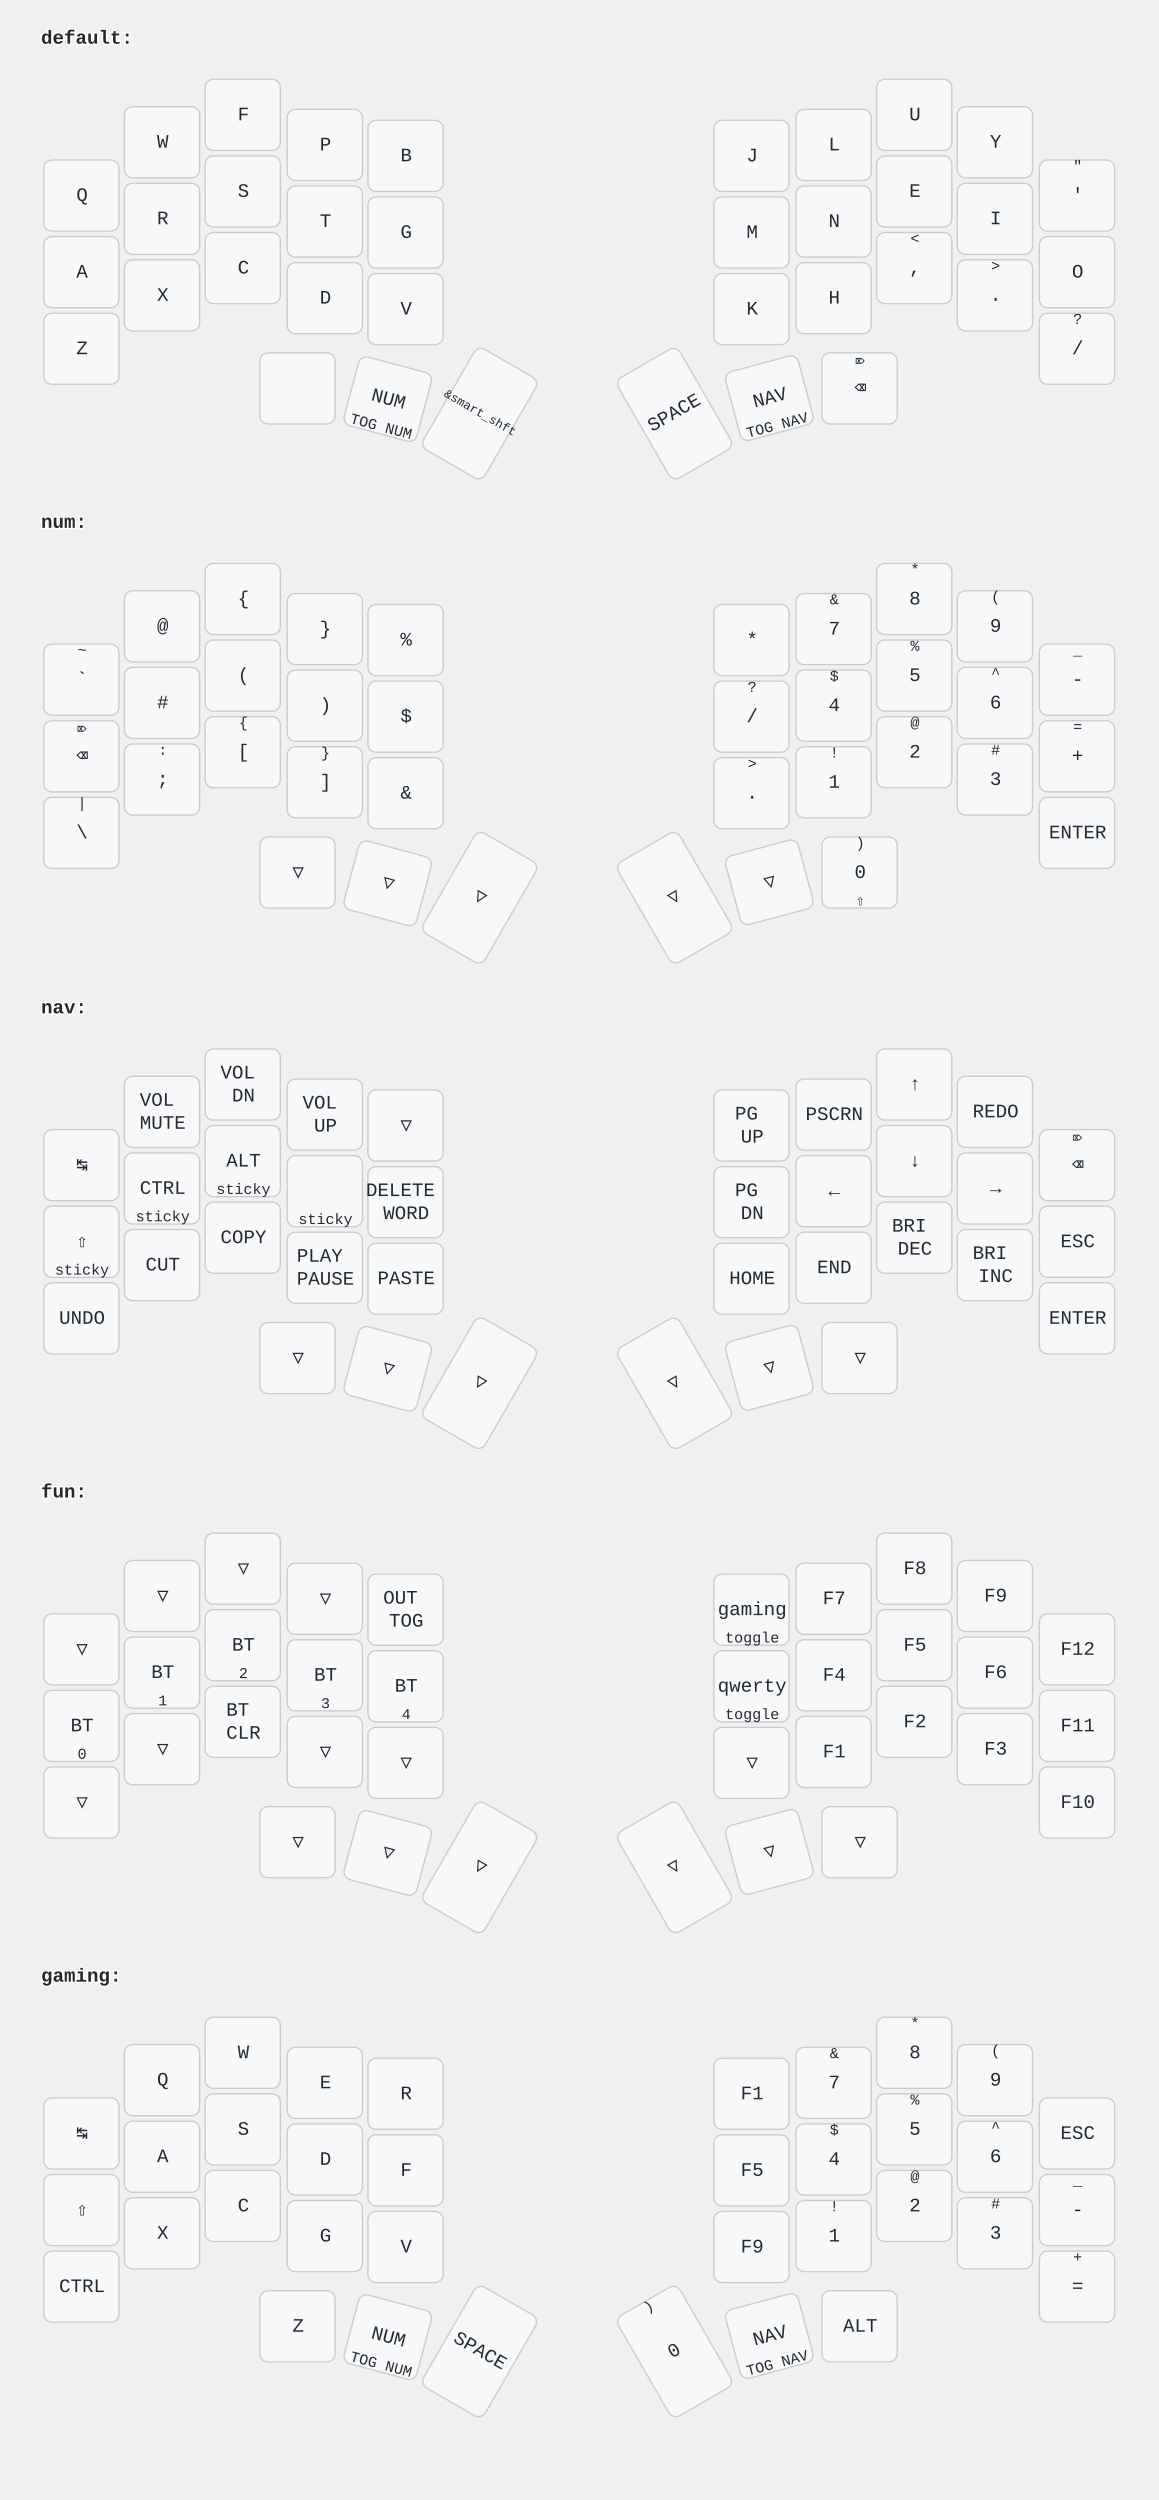
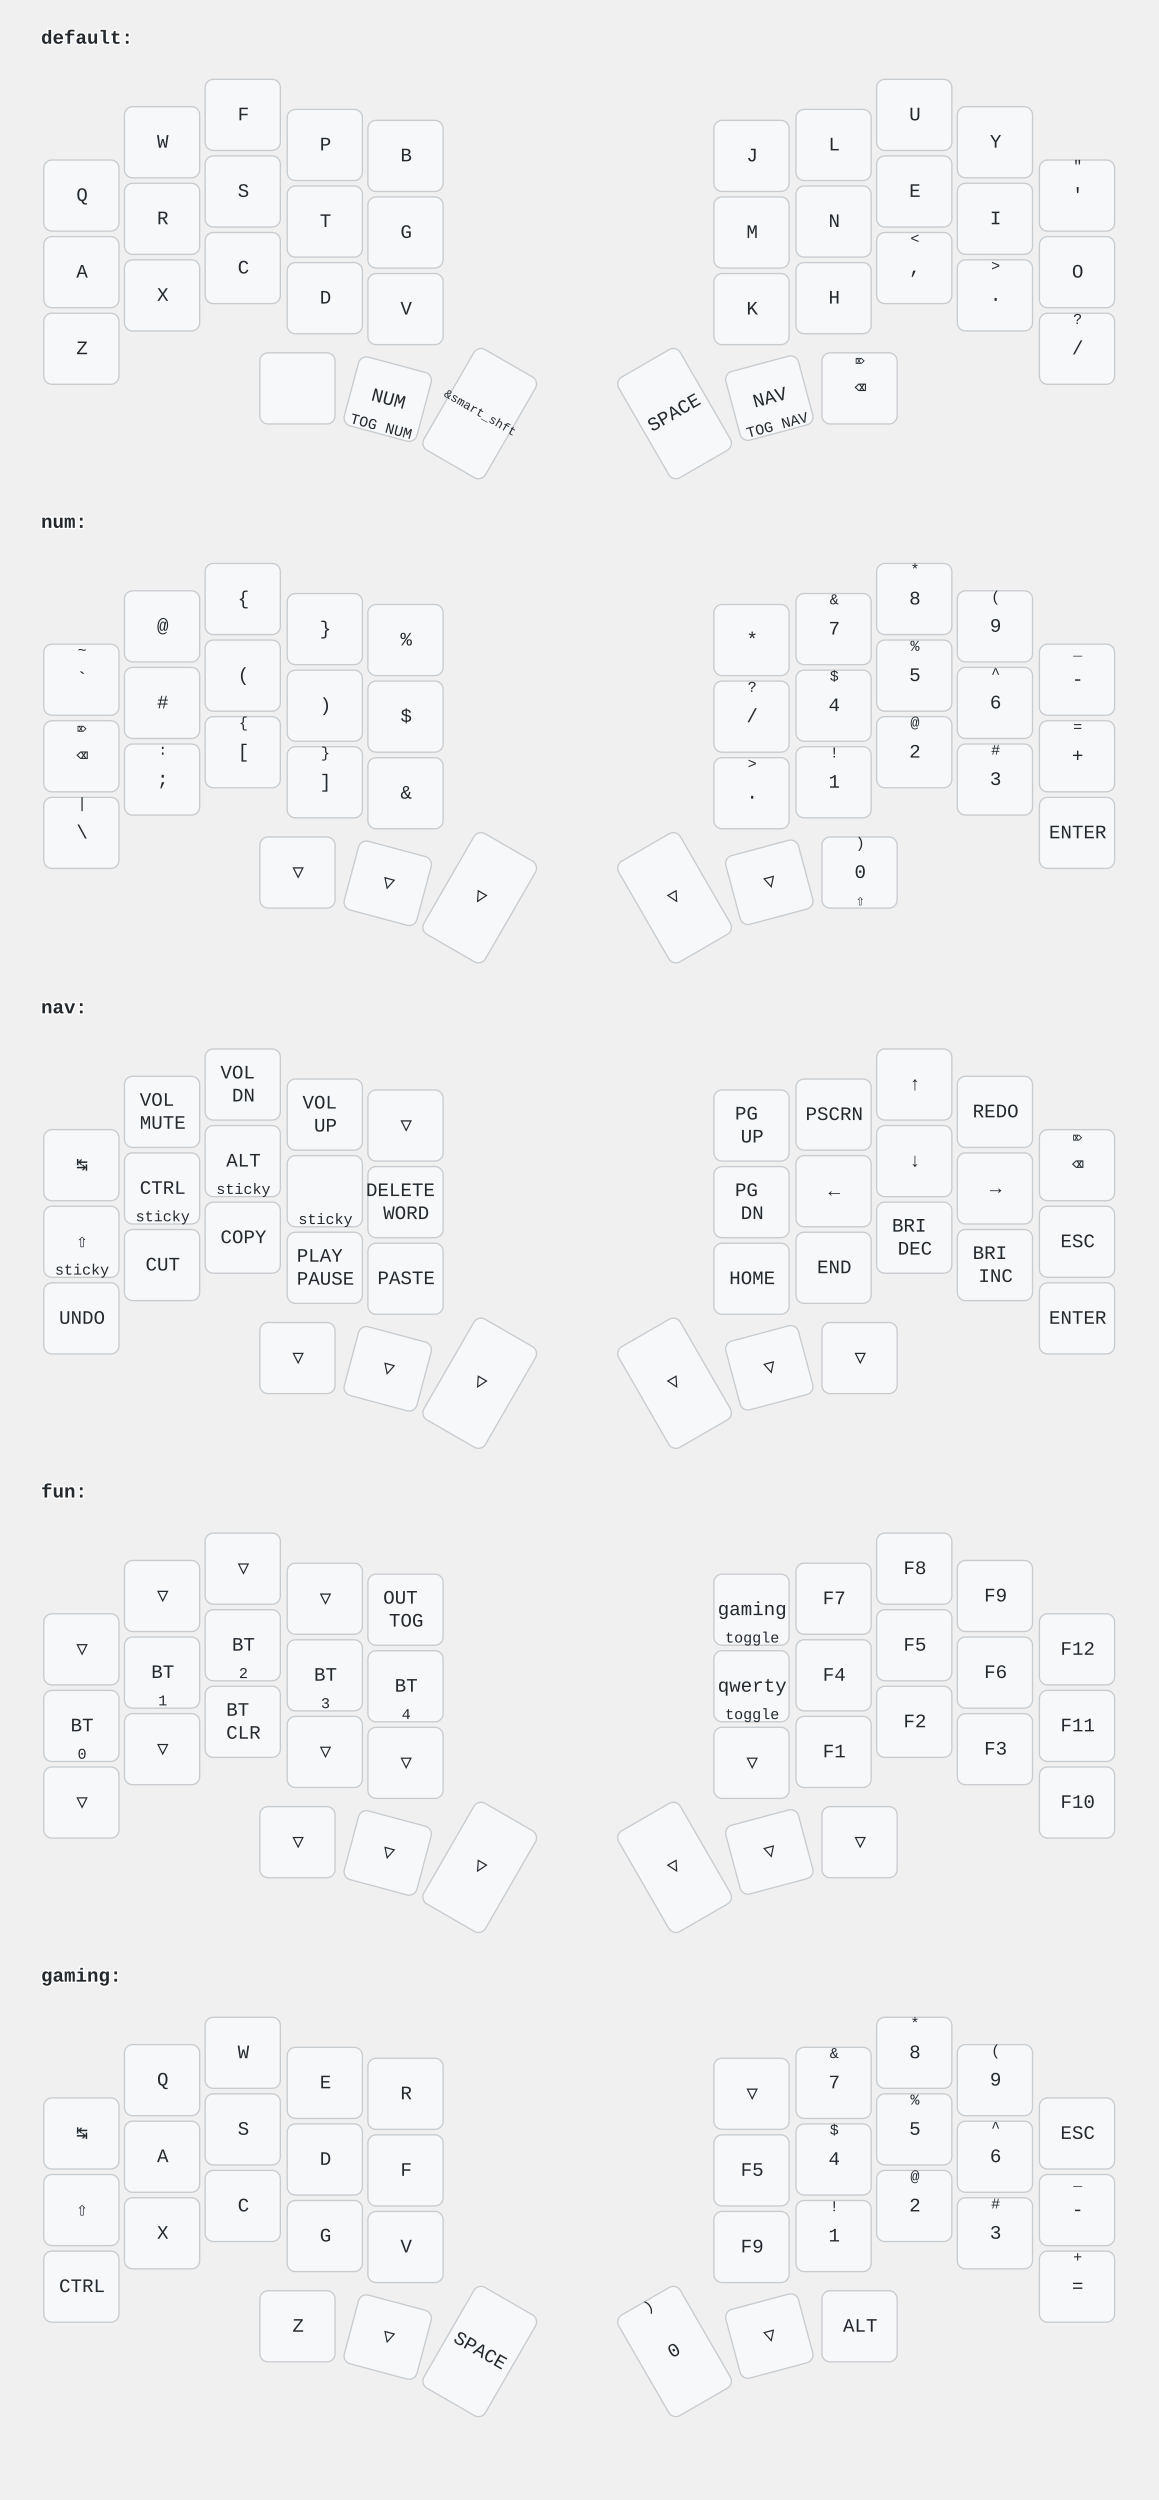
<svg xmlns="http://www.w3.org/2000/svg" xmlns:xlink="http://www.w3.org/1999/xlink" width="847" height="1828" viewBox="0 0 847 1828" class="keymap">
  <defs>/* start glyphs */
<svg id="mdil:menu">
      <svg id="mdil-menu" viewBox="0 0 24 24">
        <path d="M3,8V7H20V8H3M20,12V13H3V12H20M3,17H20V18H3V17Z" />
      </svg>
    </svg>
  </defs>/* end glyphs */
<style>/* font and background color specifications */
svg {
    font-family: SFMono-Regular,Consolas,Liberation Mono,Menlo,monospace;
    font-size: 14px;
    font-kerning: normal;
    text-rendering: optimizeLegibility;
    fill: #24292e;
}

/* default key styling */
rect {
    fill: #f6f8fa;
    stroke: #c9cccf;
    stroke-width: 1;
}

/* color accent for combo boxes */
rect.combo {
    fill: #cdf;
}

/* color accent for held keys */
rect.held, rect.combo.held {
    fill: #fdd;
}

/* color accent for ghost (optional) keys */
rect.ghost, rect.combo.ghost {
    fill: #ddd;
}

text {
    text-anchor: middle;
    dominant-baseline: middle;
}

/* styling for layer labels */
text.label {
    font-weight: bold;
    text-anchor: start;
    stroke: white;
    stroke-width: 2;
    paint-order: stroke;
}

/* styling for combo tap, and key hold/shifted label text */
text.combo, text.hold, text.shifted {
    font-size: 11px;
}

text.hold {
    text-anchor: middle;
    dominant-baseline: auto;
}

text.shifted {
    text-anchor: middle;
    dominant-baseline: hanging;
}

/* styling for hold/shifted label text in combo box */
text.combo.hold, text.combo.shifted {
    font-size: 8px;
}

/* styling for combo dendrons */
path {
    stroke-width: 1;
    stroke: gray;
    fill: none;
}
</style>
  <g transform="translate(30, 0)" class="layer-default">
    <text x="0" y="28" class="label">default:</text>
    <g transform="translate(0, 56)">
      <g transform="translate(30, 87)" class="key keypos-0">
        <rect rx="6" ry="6" x="-28" y="-26" width="55" height="52" class="key" />
        <text x="0" y="0" class="key tap">Q</text>
      </g>
      <g transform="translate(89, 48)" class="key keypos-1">
        <rect rx="6" ry="6" x="-28" y="-26" width="55" height="52" class="key" />
        <text x="0" y="0" class="key tap">W</text>
      </g>
      <g transform="translate(148, 28)" class="key keypos-2">
        <rect rx="6" ry="6" x="-28" y="-26" width="55" height="52" class="key" />
        <text x="0" y="0" class="key tap">F</text>
      </g>
      <g transform="translate(208, 50)" class="key keypos-3">
        <rect rx="6" ry="6" x="-28" y="-26" width="55" height="52" class="key" />
        <text x="0" y="0" class="key tap">P</text>
      </g>
      <g transform="translate(267, 58)" class="key keypos-4">
        <rect rx="6" ry="6" x="-28" y="-26" width="55" height="52" class="key" />
        <text x="0" y="0" class="key tap">B</text>
      </g>
      <g transform="translate(520, 58)" class="key keypos-5">
        <rect rx="6" ry="6" x="-28" y="-26" width="55" height="52" class="key" />
        <text x="0" y="0" class="key tap">J</text>
      </g>
      <g transform="translate(580, 50)" class="key keypos-6">
        <rect rx="6" ry="6" x="-28" y="-26" width="55" height="52" class="key" />
        <text x="0" y="0" class="key tap">L</text>
      </g>
      <g transform="translate(639, 28)" class="key keypos-7">
        <rect rx="6" ry="6" x="-28" y="-26" width="55" height="52" class="key" />
        <text x="0" y="0" class="key tap">U</text>
      </g>
      <g transform="translate(698, 48)" class="key keypos-8">
        <rect rx="6" ry="6" x="-28" y="-26" width="55" height="52" class="key" />
        <text x="0" y="0" class="key tap">Y</text>
      </g>
      <g transform="translate(758, 87)" class="key keypos-9">
        <rect rx="6" ry="6" x="-28" y="-26" width="55" height="52" class="key" />
        <text x="0" y="0" class="key tap">'</text>
        <text x="0" y="-24" class="key shifted">"</text>
      </g>
      <g transform="translate(30, 143)" class="key keypos-10">
        <rect rx="6" ry="6" x="-28" y="-26" width="55" height="52" class="key" />
        <text x="0" y="0" class="key tap">A</text>
      </g>
      <g transform="translate(89, 104)" class="key keypos-11">
        <rect rx="6" ry="6" x="-28" y="-26" width="55" height="52" class="key" />
        <text x="0" y="0" class="key tap">R</text>
      </g>
      <g transform="translate(148, 84)" class="key keypos-12">
        <rect rx="6" ry="6" x="-28" y="-26" width="55" height="52" class="key" />
        <text x="0" y="0" class="key tap">S</text>
      </g>
      <g transform="translate(208, 106)" class="key keypos-13">
        <rect rx="6" ry="6" x="-28" y="-26" width="55" height="52" class="key" />
        <text x="0" y="0" class="key tap">T</text>
      </g>
      <g transform="translate(267, 114)" class="key keypos-14">
        <rect rx="6" ry="6" x="-28" y="-26" width="55" height="52" class="key" />
        <text x="0" y="0" class="key tap">G</text>
      </g>
      <g transform="translate(520, 114)" class="key keypos-15">
        <rect rx="6" ry="6" x="-28" y="-26" width="55" height="52" class="key" />
        <text x="0" y="0" class="key tap">M</text>
      </g>
      <g transform="translate(580, 106)" class="key keypos-16">
        <rect rx="6" ry="6" x="-28" y="-26" width="55" height="52" class="key" />
        <text x="0" y="0" class="key tap">N</text>
      </g>
      <g transform="translate(639, 84)" class="key keypos-17">
        <rect rx="6" ry="6" x="-28" y="-26" width="55" height="52" class="key" />
        <text x="0" y="0" class="key tap">E</text>
      </g>
      <g transform="translate(698, 104)" class="key keypos-18">
        <rect rx="6" ry="6" x="-28" y="-26" width="55" height="52" class="key" />
        <text x="0" y="0" class="key tap">I</text>
      </g>
      <g transform="translate(758, 143)" class="key keypos-19">
        <rect rx="6" ry="6" x="-28" y="-26" width="55" height="52" class="key" />
        <text x="0" y="0" class="key tap">O</text>
      </g>
      <g transform="translate(30, 199)" class="key keypos-20">
        <rect rx="6" ry="6" x="-28" y="-26" width="55" height="52" class="key" />
        <text x="0" y="0" class="key tap">Z</text>
      </g>
      <g transform="translate(89, 160)" class="key keypos-21">
        <rect rx="6" ry="6" x="-28" y="-26" width="55" height="52" class="key" />
        <text x="0" y="0" class="key tap">X</text>
      </g>
      <g transform="translate(148, 140)" class="key keypos-22">
        <rect rx="6" ry="6" x="-28" y="-26" width="55" height="52" class="key" />
        <text x="0" y="0" class="key tap">C</text>
      </g>
      <g transform="translate(208, 162)" class="key keypos-23">
        <rect rx="6" ry="6" x="-28" y="-26" width="55" height="52" class="key" />
        <text x="0" y="0" class="key tap">D</text>
      </g>
      <g transform="translate(267, 170)" class="key keypos-24">
        <rect rx="6" ry="6" x="-28" y="-26" width="55" height="52" class="key" />
        <text x="0" y="0" class="key tap">V</text>
      </g>
      <g transform="translate(520, 170)" class="key keypos-25">
        <rect rx="6" ry="6" x="-28" y="-26" width="55" height="52" class="key" />
        <text x="0" y="0" class="key tap">K</text>
      </g>
      <g transform="translate(580, 162)" class="key keypos-26">
        <rect rx="6" ry="6" x="-28" y="-26" width="55" height="52" class="key" />
        <text x="0" y="0" class="key tap">H</text>
      </g>
      <g transform="translate(639, 140)" class="key keypos-27">
        <rect rx="6" ry="6" x="-28" y="-26" width="55" height="52" class="key" />
        <text x="0" y="0" class="key tap">,</text>
        <text x="0" y="-24" class="key shifted">&lt;</text>
      </g>
      <g transform="translate(698, 160)" class="key keypos-28">
        <rect rx="6" ry="6" x="-28" y="-26" width="55" height="52" class="key" />
        <text x="0" y="0" class="key tap">.</text>
        <text x="0" y="-24" class="key shifted">&gt;</text>
      </g>
      <g transform="translate(758, 199)" class="key keypos-29">
        <rect rx="6" ry="6" x="-28" y="-26" width="55" height="52" class="key" />
        <text x="0" y="0" class="key tap">/</text>
        <text x="0" y="-24" class="key shifted">?</text>
      </g>
      <g transform="translate(188, 228)" class="key keypos-30">
        <rect rx="6" ry="6" x="-28" y="-26" width="55" height="52" class="key" />
        <use href="#mdil:menu" xlink:href="#mdil:menu" x="-7" y="-7" height="14" width="14.0" class="key tap glyph mdil:menu" />
      </g>
      <g transform="translate(254, 236) rotate(15.0)" class="key keypos-31">
        <rect rx="6" ry="6" x="-28" y="-26" width="55" height="52" class="key" />
        <text x="0" y="0" class="key tap">NUM</text>
        <text x="0" y="24" class="key hold">TOG NUM</text>
      </g>
      <g transform="translate(321, 246) rotate(30.0)" class="key keypos-32">
        <rect rx="6" ry="6" x="-26" y="-42" width="52" height="85" class="key" />
        <text x="0" y="0" class="key tap">
          <tspan style="font-size: 64%">&amp;smart_shft</tspan>
        </text>
      </g>
      <g transform="translate(463, 246) rotate(-30.0)" class="key keypos-33">
        <rect rx="6" ry="6" x="-26" y="-42" width="52" height="85" class="key" />
        <text x="0" y="0" class="key tap">SPACE</text>
      </g>
      <g transform="translate(533, 235) rotate(-15.0)" class="key keypos-34">
        <rect rx="6" ry="6" x="-28" y="-26" width="55" height="52" class="key" />
        <text x="0" y="0" class="key tap">NAV</text>
        <text x="0" y="24" class="key hold">TOG NAV</text>
      </g>
      <g transform="translate(599, 228)" class="key keypos-35">
        <rect rx="6" ry="6" x="-28" y="-26" width="55" height="52" class="key" />
        <text x="0" y="0" class="key tap">⌫</text>
        <text x="0" y="-24" class="key shifted">⌦</text>
      </g>
    </g>
  </g>
  <g transform="translate(30, 354)" class="layer-num">
    <text x="0" y="28" class="label">num:</text>
    <g transform="translate(0, 56)">
      <g transform="translate(30, 87)" class="key keypos-0">
        <rect rx="6" ry="6" x="-28" y="-26" width="55" height="52" class="key" />
        <text x="0" y="0" class="key tap">`</text>
        <text x="0" y="-24" class="key shifted">~</text>
      </g>
      <g transform="translate(89, 48)" class="key keypos-1">
        <rect rx="6" ry="6" x="-28" y="-26" width="55" height="52" class="key" />
        <text x="0" y="0" class="key tap">@</text>
      </g>
      <g transform="translate(148, 28)" class="key keypos-2">
        <rect rx="6" ry="6" x="-28" y="-26" width="55" height="52" class="key" />
        <text x="0" y="0" class="key tap">{</text>
      </g>
      <g transform="translate(208, 50)" class="key keypos-3">
        <rect rx="6" ry="6" x="-28" y="-26" width="55" height="52" class="key" />
        <text x="0" y="0" class="key tap">}</text>
      </g>
      <g transform="translate(267, 58)" class="key keypos-4">
        <rect rx="6" ry="6" x="-28" y="-26" width="55" height="52" class="key" />
        <text x="0" y="0" class="key tap">%</text>
      </g>
      <g transform="translate(520, 58)" class="key keypos-5">
        <rect rx="6" ry="6" x="-28" y="-26" width="55" height="52" class="key" />
        <text x="0" y="0" class="key tap">*</text>
      </g>
      <g transform="translate(580, 50)" class="key keypos-6">
        <rect rx="6" ry="6" x="-28" y="-26" width="55" height="52" class="key" />
        <text x="0" y="0" class="key tap">7</text>
        <text x="0" y="-24" class="key shifted">&amp;</text>
      </g>
      <g transform="translate(639, 28)" class="key keypos-7">
        <rect rx="6" ry="6" x="-28" y="-26" width="55" height="52" class="key" />
        <text x="0" y="0" class="key tap">8</text>
        <text x="0" y="-24" class="key shifted">*</text>
      </g>
      <g transform="translate(698, 48)" class="key keypos-8">
        <rect rx="6" ry="6" x="-28" y="-26" width="55" height="52" class="key" />
        <text x="0" y="0" class="key tap">9</text>
        <text x="0" y="-24" class="key shifted">(</text>
      </g>
      <g transform="translate(758, 87)" class="key keypos-9">
        <rect rx="6" ry="6" x="-28" y="-26" width="55" height="52" class="key" />
        <text x="0" y="0" class="key tap">-</text>
        <text x="0" y="-24" class="key shifted">_</text>
      </g>
      <g transform="translate(30, 143)" class="key keypos-10">
        <rect rx="6" ry="6" x="-28" y="-26" width="55" height="52" class="key" />
        <text x="0" y="0" class="key tap">⌫</text>
        <text x="0" y="-24" class="key shifted">⌦</text>
      </g>
      <g transform="translate(89, 104)" class="key keypos-11">
        <rect rx="6" ry="6" x="-28" y="-26" width="55" height="52" class="key" />
        <text x="0" y="0" class="key tap">#</text>
      </g>
      <g transform="translate(148, 84)" class="key keypos-12">
        <rect rx="6" ry="6" x="-28" y="-26" width="55" height="52" class="key" />
        <text x="0" y="0" class="key tap">(</text>
      </g>
      <g transform="translate(208, 106)" class="key keypos-13">
        <rect rx="6" ry="6" x="-28" y="-26" width="55" height="52" class="key" />
        <text x="0" y="0" class="key tap">)</text>
      </g>
      <g transform="translate(267, 114)" class="key keypos-14">
        <rect rx="6" ry="6" x="-28" y="-26" width="55" height="52" class="key" />
        <text x="0" y="0" class="key tap">$</text>
      </g>
      <g transform="translate(520, 114)" class="key keypos-15">
        <rect rx="6" ry="6" x="-28" y="-26" width="55" height="52" class="key" />
        <text x="0" y="0" class="key tap">/</text>
        <text x="0" y="-24" class="key shifted">?</text>
      </g>
      <g transform="translate(580, 106)" class="key keypos-16">
        <rect rx="6" ry="6" x="-28" y="-26" width="55" height="52" class="key" />
        <text x="0" y="0" class="key tap">4</text>
        <text x="0" y="-24" class="key shifted">$</text>
      </g>
      <g transform="translate(639, 84)" class="key keypos-17">
        <rect rx="6" ry="6" x="-28" y="-26" width="55" height="52" class="key" />
        <text x="0" y="0" class="key tap">5</text>
        <text x="0" y="-24" class="key shifted">%</text>
      </g>
      <g transform="translate(698, 104)" class="key keypos-18">
        <rect rx="6" ry="6" x="-28" y="-26" width="55" height="52" class="key" />
        <text x="0" y="0" class="key tap">6</text>
        <text x="0" y="-24" class="key shifted">^</text>
      </g>
      <g transform="translate(758, 143)" class="key keypos-19">
        <rect rx="6" ry="6" x="-28" y="-26" width="55" height="52" class="key" />
        <text x="0" y="0" class="key tap">+</text>
        <text x="0" y="-24" class="key shifted">=</text>
      </g>
      <g transform="translate(30, 199)" class="key keypos-20">
        <rect rx="6" ry="6" x="-28" y="-26" width="55" height="52" class="key" />
        <text x="0" y="0" class="key tap">\</text>
        <text x="0" y="-24" class="key shifted">|</text>
      </g>
      <g transform="translate(89, 160)" class="key keypos-21">
        <rect rx="6" ry="6" x="-28" y="-26" width="55" height="52" class="key" />
        <text x="0" y="0" class="key tap">;</text>
        <text x="0" y="-24" class="key shifted">:</text>
      </g>
      <g transform="translate(148, 140)" class="key keypos-22">
        <rect rx="6" ry="6" x="-28" y="-26" width="55" height="52" class="key" />
        <text x="0" y="0" class="key tap">[</text>
        <text x="0" y="-24" class="key shifted">{</text>
      </g>
      <g transform="translate(208, 162)" class="key keypos-23">
        <rect rx="6" ry="6" x="-28" y="-26" width="55" height="52" class="key" />
        <text x="0" y="0" class="key tap">]</text>
        <text x="0" y="-24" class="key shifted">}</text>
      </g>
      <g transform="translate(267, 170)" class="key keypos-24">
        <rect rx="6" ry="6" x="-28" y="-26" width="55" height="52" class="key" />
        <text x="0" y="0" class="key tap">&amp;</text>
      </g>
      <g transform="translate(520, 170)" class="key keypos-25">
        <rect rx="6" ry="6" x="-28" y="-26" width="55" height="52" class="key" />
        <text x="0" y="0" class="key tap">.</text>
        <text x="0" y="-24" class="key shifted">&gt;</text>
      </g>
      <g transform="translate(580, 162)" class="key keypos-26">
        <rect rx="6" ry="6" x="-28" y="-26" width="55" height="52" class="key" />
        <text x="0" y="0" class="key tap">1</text>
        <text x="0" y="-24" class="key shifted">!</text>
      </g>
      <g transform="translate(639, 140)" class="key keypos-27">
        <rect rx="6" ry="6" x="-28" y="-26" width="55" height="52" class="key" />
        <text x="0" y="0" class="key tap">2</text>
        <text x="0" y="-24" class="key shifted">@</text>
      </g>
      <g transform="translate(698, 160)" class="key keypos-28">
        <rect rx="6" ry="6" x="-28" y="-26" width="55" height="52" class="key" />
        <text x="0" y="0" class="key tap">3</text>
        <text x="0" y="-24" class="key shifted">#</text>
      </g>
      <g transform="translate(758, 199)" class="key keypos-29">
        <rect rx="6" ry="6" x="-28" y="-26" width="55" height="52" class="key" />
        <text x="0" y="0" class="key tap">ENTER</text>
      </g>
      <g transform="translate(188, 228)" class="key trans keypos-30">
        <rect rx="6" ry="6" x="-28" y="-26" width="55" height="52" class="key trans" />
        <text x="0" y="0" class="key trans tap">▽</text>
      </g>
      <g transform="translate(254, 236) rotate(15.0)" class="key trans keypos-31">
        <rect rx="6" ry="6" x="-28" y="-26" width="55" height="52" class="key trans" />
        <text x="0" y="0" class="key trans tap">▽</text>
      </g>
      <g transform="translate(321, 246) rotate(30.0)" class="key trans keypos-32">
        <rect rx="6" ry="6" x="-26" y="-42" width="52" height="85" class="key trans" />
        <text x="0" y="0" class="key trans tap">▽</text>
      </g>
      <g transform="translate(463, 246) rotate(-30.0)" class="key trans keypos-33">
        <rect rx="6" ry="6" x="-26" y="-42" width="52" height="85" class="key trans" />
        <text x="0" y="0" class="key trans tap">▽</text>
      </g>
      <g transform="translate(533, 235) rotate(-15.0)" class="key trans keypos-34">
        <rect rx="6" ry="6" x="-28" y="-26" width="55" height="52" class="key trans" />
        <text x="0" y="0" class="key trans tap">▽</text>
      </g>
      <g transform="translate(599, 228)" class="key keypos-35">
        <rect rx="6" ry="6" x="-28" y="-26" width="55" height="52" class="key" />
        <text x="0" y="0" class="key tap">0</text>
        <text x="0" y="24" class="key hold">⇧</text>
        <text x="0" y="-24" class="key shifted">)</text>
      </g>
    </g>
  </g>
  <g transform="translate(30, 709)" class="layer-nav">
    <text x="0" y="28" class="label">nav:</text>
    <g transform="translate(0, 56)">
      <g transform="translate(30, 87)" class="key keypos-0">
        <rect rx="6" ry="6" x="-28" y="-26" width="55" height="52" class="key" />
        <text x="0" y="0" class="key tap">↹</text>
      </g>
      <g transform="translate(89, 48)" class="key keypos-1">
        <rect rx="6" ry="6" x="-28" y="-26" width="55" height="52" class="key" />
        <text x="0" y="0" class="key tap">
          <tspan x="0" dy="-0.6em">VOL</tspan>
          <tspan x="0" dy="1.2em">MUTE</tspan>
        </text>
      </g>
      <g transform="translate(148, 28)" class="key keypos-2">
        <rect rx="6" ry="6" x="-28" y="-26" width="55" height="52" class="key" />
        <text x="0" y="0" class="key tap">
          <tspan x="0" dy="-0.6em">VOL</tspan>
          <tspan x="0" dy="1.2em">DN</tspan>
        </text>
      </g>
      <g transform="translate(208, 50)" class="key keypos-3">
        <rect rx="6" ry="6" x="-28" y="-26" width="55" height="52" class="key" />
        <text x="0" y="0" class="key tap">
          <tspan x="0" dy="-0.6em">VOL</tspan>
          <tspan x="0" dy="1.2em">UP</tspan>
        </text>
      </g>
      <g transform="translate(267, 58)" class="key trans keypos-4">
        <rect rx="6" ry="6" x="-28" y="-26" width="55" height="52" class="key trans" />
        <text x="0" y="0" class="key trans tap">▽</text>
      </g>
      <g transform="translate(520, 58)" class="key keypos-5">
        <rect rx="6" ry="6" x="-28" y="-26" width="55" height="52" class="key" />
        <text x="0" y="0" class="key tap">
          <tspan x="0" dy="-0.6em">PG</tspan>
          <tspan x="0" dy="1.2em">UP</tspan>
        </text>
      </g>
      <g transform="translate(580, 50)" class="key keypos-6">
        <rect rx="6" ry="6" x="-28" y="-26" width="55" height="52" class="key" />
        <text x="0" y="0" class="key tap">PSCRN</text>
      </g>
      <g transform="translate(639, 28)" class="key keypos-7">
        <rect rx="6" ry="6" x="-28" y="-26" width="55" height="52" class="key" />
        <text x="0" y="0" class="key tap">↑</text>
      </g>
      <g transform="translate(698, 48)" class="key keypos-8">
        <rect rx="6" ry="6" x="-28" y="-26" width="55" height="52" class="key" />
        <text x="0" y="0" class="key tap">REDO</text>
      </g>
      <g transform="translate(758, 87)" class="key keypos-9">
        <rect rx="6" ry="6" x="-28" y="-26" width="55" height="52" class="key" />
        <text x="0" y="0" class="key tap">⌫</text>
        <text x="0" y="-24" class="key shifted">⌦</text>
      </g>
      <g transform="translate(30, 143)" class="key keypos-10">
        <rect rx="6" ry="6" x="-28" y="-26" width="55" height="52" class="key" />
        <text x="0" y="0" class="key tap">⇧</text>
        <text x="0" y="24" class="key hold">sticky</text>
      </g>
      <g transform="translate(89, 104)" class="key keypos-11">
        <rect rx="6" ry="6" x="-28" y="-26" width="55" height="52" class="key" />
        <text x="0" y="0" class="key tap">CTRL</text>
        <text x="0" y="24" class="key hold">sticky</text>
      </g>
      <g transform="translate(148, 84)" class="key keypos-12">
        <rect rx="6" ry="6" x="-28" y="-26" width="55" height="52" class="key" />
        <text x="0" y="0" class="key tap">ALT</text>
        <text x="0" y="24" class="key hold">sticky</text>
      </g>
      <g transform="translate(208, 106)" class="key keypos-13">
        <rect rx="6" ry="6" x="-28" y="-26" width="55" height="52" class="key" />
        <use href="#mdil:menu" xlink:href="#mdil:menu" x="-7" y="-7" height="14" width="14.0" class="key tap glyph mdil:menu" />
        <text x="0" y="24" class="key hold">sticky</text>
      </g>
      <g transform="translate(267, 114)" class="key keypos-14">
        <rect rx="6" ry="6" x="-28" y="-26" width="55" height="52" class="key" />
        <text x="0" y="0" class="key tap">
          <tspan x="0" dy="-0.6em">DELETE</tspan>
          <tspan x="0" dy="1.2em">WORD</tspan>
        </text>
      </g>
      <g transform="translate(520, 114)" class="key keypos-15">
        <rect rx="6" ry="6" x="-28" y="-26" width="55" height="52" class="key" />
        <text x="0" y="0" class="key tap">
          <tspan x="0" dy="-0.6em">PG</tspan>
          <tspan x="0" dy="1.2em">DN</tspan>
        </text>
      </g>
      <g transform="translate(580, 106)" class="key keypos-16">
        <rect rx="6" ry="6" x="-28" y="-26" width="55" height="52" class="key" />
        <text x="0" y="0" class="key tap">←</text>
      </g>
      <g transform="translate(639, 84)" class="key keypos-17">
        <rect rx="6" ry="6" x="-28" y="-26" width="55" height="52" class="key" />
        <text x="0" y="0" class="key tap">↓</text>
      </g>
      <g transform="translate(698, 104)" class="key keypos-18">
        <rect rx="6" ry="6" x="-28" y="-26" width="55" height="52" class="key" />
        <text x="0" y="0" class="key tap">→</text>
      </g>
      <g transform="translate(758, 143)" class="key keypos-19">
        <rect rx="6" ry="6" x="-28" y="-26" width="55" height="52" class="key" />
        <text x="0" y="0" class="key tap">ESC</text>
      </g>
      <g transform="translate(30, 199)" class="key keypos-20">
        <rect rx="6" ry="6" x="-28" y="-26" width="55" height="52" class="key" />
        <text x="0" y="0" class="key tap">UNDO</text>
      </g>
      <g transform="translate(89, 160)" class="key keypos-21">
        <rect rx="6" ry="6" x="-28" y="-26" width="55" height="52" class="key" />
        <text x="0" y="0" class="key tap">CUT</text>
      </g>
      <g transform="translate(148, 140)" class="key keypos-22">
        <rect rx="6" ry="6" x="-28" y="-26" width="55" height="52" class="key" />
        <text x="0" y="0" class="key tap">COPY</text>
      </g>
      <g transform="translate(208, 162)" class="key keypos-23">
        <rect rx="6" ry="6" x="-28" y="-26" width="55" height="52" class="key" />
        <text x="0" y="0" class="key tap">
          <tspan x="0" dy="-0.6em">PLAY</tspan>
          <tspan x="0" dy="1.2em">PAUSE</tspan>
        </text>
      </g>
      <g transform="translate(267, 170)" class="key keypos-24">
        <rect rx="6" ry="6" x="-28" y="-26" width="55" height="52" class="key" />
        <text x="0" y="0" class="key tap">PASTE</text>
      </g>
      <g transform="translate(520, 170)" class="key keypos-25">
        <rect rx="6" ry="6" x="-28" y="-26" width="55" height="52" class="key" />
        <text x="0" y="0" class="key tap">HOME</text>
      </g>
      <g transform="translate(580, 162)" class="key keypos-26">
        <rect rx="6" ry="6" x="-28" y="-26" width="55" height="52" class="key" />
        <text x="0" y="0" class="key tap">END</text>
      </g>
      <g transform="translate(639, 140)" class="key keypos-27">
        <rect rx="6" ry="6" x="-28" y="-26" width="55" height="52" class="key" />
        <text x="0" y="0" class="key tap">
          <tspan x="0" dy="-0.6em">BRI</tspan>
          <tspan x="0" dy="1.2em">DEC</tspan>
        </text>
      </g>
      <g transform="translate(698, 160)" class="key keypos-28">
        <rect rx="6" ry="6" x="-28" y="-26" width="55" height="52" class="key" />
        <text x="0" y="0" class="key tap">
          <tspan x="0" dy="-0.6em">BRI</tspan>
          <tspan x="0" dy="1.2em">INC</tspan>
        </text>
      </g>
      <g transform="translate(758, 199)" class="key keypos-29">
        <rect rx="6" ry="6" x="-28" y="-26" width="55" height="52" class="key" />
        <text x="0" y="0" class="key tap">ENTER</text>
      </g>
      <g transform="translate(188, 228)" class="key trans keypos-30">
        <rect rx="6" ry="6" x="-28" y="-26" width="55" height="52" class="key trans" />
        <text x="0" y="0" class="key trans tap">▽</text>
      </g>
      <g transform="translate(254, 236) rotate(15.0)" class="key trans keypos-31">
        <rect rx="6" ry="6" x="-28" y="-26" width="55" height="52" class="key trans" />
        <text x="0" y="0" class="key trans tap">▽</text>
      </g>
      <g transform="translate(321, 246) rotate(30.0)" class="key trans keypos-32">
        <rect rx="6" ry="6" x="-26" y="-42" width="52" height="85" class="key trans" />
        <text x="0" y="0" class="key trans tap">▽</text>
      </g>
      <g transform="translate(463, 246) rotate(-30.0)" class="key trans keypos-33">
        <rect rx="6" ry="6" x="-26" y="-42" width="52" height="85" class="key trans" />
        <text x="0" y="0" class="key trans tap">▽</text>
      </g>
      <g transform="translate(533, 235) rotate(-15.0)" class="key trans keypos-34">
        <rect rx="6" ry="6" x="-28" y="-26" width="55" height="52" class="key trans" />
        <text x="0" y="0" class="key trans tap">▽</text>
      </g>
      <g transform="translate(599, 228)" class="key trans keypos-35">
        <rect rx="6" ry="6" x="-28" y="-26" width="55" height="52" class="key trans" />
        <text x="0" y="0" class="key trans tap">▽</text>
      </g>
    </g>
  </g>
  <g transform="translate(30, 1063)" class="layer-fun">
    <text x="0" y="28" class="label">fun:</text>
    <g transform="translate(0, 56)">
      <g transform="translate(30, 87)" class="key trans keypos-0">
        <rect rx="6" ry="6" x="-28" y="-26" width="55" height="52" class="key trans" />
        <text x="0" y="0" class="key trans tap">▽</text>
      </g>
      <g transform="translate(89, 48)" class="key trans keypos-1">
        <rect rx="6" ry="6" x="-28" y="-26" width="55" height="52" class="key trans" />
        <text x="0" y="0" class="key trans tap">▽</text>
      </g>
      <g transform="translate(148, 28)" class="key trans keypos-2">
        <rect rx="6" ry="6" x="-28" y="-26" width="55" height="52" class="key trans" />
        <text x="0" y="0" class="key trans tap">▽</text>
      </g>
      <g transform="translate(208, 50)" class="key trans keypos-3">
        <rect rx="6" ry="6" x="-28" y="-26" width="55" height="52" class="key trans" />
        <text x="0" y="0" class="key trans tap">▽</text>
      </g>
      <g transform="translate(267, 58)" class="key keypos-4">
        <rect rx="6" ry="6" x="-28" y="-26" width="55" height="52" class="key" />
        <text x="0" y="0" class="key tap">
          <tspan x="0" dy="-0.6em">OUT</tspan>
          <tspan x="0" dy="1.2em">TOG</tspan>
        </text>
      </g>
      <g transform="translate(520, 58)" class="key keypos-5">
        <rect rx="6" ry="6" x="-28" y="-26" width="55" height="52" class="key" />
        <text x="0" y="0" class="key tap">gaming</text>
        <text x="0" y="24" class="key hold">toggle</text>
      </g>
      <g transform="translate(580, 50)" class="key keypos-6">
        <rect rx="6" ry="6" x="-28" y="-26" width="55" height="52" class="key" />
        <text x="0" y="0" class="key tap">F7</text>
      </g>
      <g transform="translate(639, 28)" class="key keypos-7">
        <rect rx="6" ry="6" x="-28" y="-26" width="55" height="52" class="key" />
        <text x="0" y="0" class="key tap">F8</text>
      </g>
      <g transform="translate(698, 48)" class="key keypos-8">
        <rect rx="6" ry="6" x="-28" y="-26" width="55" height="52" class="key" />
        <text x="0" y="0" class="key tap">F9</text>
      </g>
      <g transform="translate(758, 87)" class="key keypos-9">
        <rect rx="6" ry="6" x="-28" y="-26" width="55" height="52" class="key" />
        <text x="0" y="0" class="key tap">F12</text>
      </g>
      <g transform="translate(30, 143)" class="key keypos-10">
        <rect rx="6" ry="6" x="-28" y="-26" width="55" height="52" class="key" />
        <text x="0" y="0" class="key tap">BT</text>
        <text x="0" y="24" class="key hold">0</text>
      </g>
      <g transform="translate(89, 104)" class="key keypos-11">
        <rect rx="6" ry="6" x="-28" y="-26" width="55" height="52" class="key" />
        <text x="0" y="0" class="key tap">BT</text>
        <text x="0" y="24" class="key hold">1</text>
      </g>
      <g transform="translate(148, 84)" class="key keypos-12">
        <rect rx="6" ry="6" x="-28" y="-26" width="55" height="52" class="key" />
        <text x="0" y="0" class="key tap">BT</text>
        <text x="0" y="24" class="key hold">2</text>
      </g>
      <g transform="translate(208, 106)" class="key keypos-13">
        <rect rx="6" ry="6" x="-28" y="-26" width="55" height="52" class="key" />
        <text x="0" y="0" class="key tap">BT</text>
        <text x="0" y="24" class="key hold">3</text>
      </g>
      <g transform="translate(267, 114)" class="key keypos-14">
        <rect rx="6" ry="6" x="-28" y="-26" width="55" height="52" class="key" />
        <text x="0" y="0" class="key tap">BT</text>
        <text x="0" y="24" class="key hold">4</text>
      </g>
      <g transform="translate(520, 114)" class="key keypos-15">
        <rect rx="6" ry="6" x="-28" y="-26" width="55" height="52" class="key" />
        <text x="0" y="0" class="key tap">qwerty</text>
        <text x="0" y="24" class="key hold">toggle</text>
      </g>
      <g transform="translate(580, 106)" class="key keypos-16">
        <rect rx="6" ry="6" x="-28" y="-26" width="55" height="52" class="key" />
        <text x="0" y="0" class="key tap">F4</text>
      </g>
      <g transform="translate(639, 84)" class="key keypos-17">
        <rect rx="6" ry="6" x="-28" y="-26" width="55" height="52" class="key" />
        <text x="0" y="0" class="key tap">F5</text>
      </g>
      <g transform="translate(698, 104)" class="key keypos-18">
        <rect rx="6" ry="6" x="-28" y="-26" width="55" height="52" class="key" />
        <text x="0" y="0" class="key tap">F6</text>
      </g>
      <g transform="translate(758, 143)" class="key keypos-19">
        <rect rx="6" ry="6" x="-28" y="-26" width="55" height="52" class="key" />
        <text x="0" y="0" class="key tap">F11</text>
      </g>
      <g transform="translate(30, 199)" class="key trans keypos-20">
        <rect rx="6" ry="6" x="-28" y="-26" width="55" height="52" class="key trans" />
        <text x="0" y="0" class="key trans tap">▽</text>
      </g>
      <g transform="translate(89, 160)" class="key trans keypos-21">
        <rect rx="6" ry="6" x="-28" y="-26" width="55" height="52" class="key trans" />
        <text x="0" y="0" class="key trans tap">▽</text>
      </g>
      <g transform="translate(148, 140)" class="key keypos-22">
        <rect rx="6" ry="6" x="-28" y="-26" width="55" height="52" class="key" />
        <text x="0" y="0" class="key tap">
          <tspan x="0" dy="-0.6em">BT</tspan>
          <tspan x="0" dy="1.2em">CLR</tspan>
        </text>
      </g>
      <g transform="translate(208, 162)" class="key trans keypos-23">
        <rect rx="6" ry="6" x="-28" y="-26" width="55" height="52" class="key trans" />
        <text x="0" y="0" class="key trans tap">▽</text>
      </g>
      <g transform="translate(267, 170)" class="key trans keypos-24">
        <rect rx="6" ry="6" x="-28" y="-26" width="55" height="52" class="key trans" />
        <text x="0" y="0" class="key trans tap">▽</text>
      </g>
      <g transform="translate(520, 170)" class="key trans keypos-25">
        <rect rx="6" ry="6" x="-28" y="-26" width="55" height="52" class="key trans" />
        <text x="0" y="0" class="key trans tap">▽</text>
      </g>
      <g transform="translate(580, 162)" class="key keypos-26">
        <rect rx="6" ry="6" x="-28" y="-26" width="55" height="52" class="key" />
        <text x="0" y="0" class="key tap">F1</text>
      </g>
      <g transform="translate(639, 140)" class="key keypos-27">
        <rect rx="6" ry="6" x="-28" y="-26" width="55" height="52" class="key" />
        <text x="0" y="0" class="key tap">F2</text>
      </g>
      <g transform="translate(698, 160)" class="key keypos-28">
        <rect rx="6" ry="6" x="-28" y="-26" width="55" height="52" class="key" />
        <text x="0" y="0" class="key tap">F3</text>
      </g>
      <g transform="translate(758, 199)" class="key keypos-29">
        <rect rx="6" ry="6" x="-28" y="-26" width="55" height="52" class="key" />
        <text x="0" y="0" class="key tap">F10</text>
      </g>
      <g transform="translate(188, 228)" class="key trans keypos-30">
        <rect rx="6" ry="6" x="-28" y="-26" width="55" height="52" class="key trans" />
        <text x="0" y="0" class="key trans tap">▽</text>
      </g>
      <g transform="translate(254, 236) rotate(15.0)" class="key trans keypos-31">
        <rect rx="6" ry="6" x="-28" y="-26" width="55" height="52" class="key trans" />
        <text x="0" y="0" class="key trans tap">▽</text>
      </g>
      <g transform="translate(321, 246) rotate(30.0)" class="key trans keypos-32">
        <rect rx="6" ry="6" x="-26" y="-42" width="52" height="85" class="key trans" />
        <text x="0" y="0" class="key trans tap">▽</text>
      </g>
      <g transform="translate(463, 246) rotate(-30.0)" class="key trans keypos-33">
        <rect rx="6" ry="6" x="-26" y="-42" width="52" height="85" class="key trans" />
        <text x="0" y="0" class="key trans tap">▽</text>
      </g>
      <g transform="translate(533, 235) rotate(-15.0)" class="key trans keypos-34">
        <rect rx="6" ry="6" x="-28" y="-26" width="55" height="52" class="key trans" />
        <text x="0" y="0" class="key trans tap">▽</text>
      </g>
      <g transform="translate(599, 228)" class="key trans keypos-35">
        <rect rx="6" ry="6" x="-28" y="-26" width="55" height="52" class="key trans" />
        <text x="0" y="0" class="key trans tap">▽</text>
      </g>
    </g>
  </g>
  <g transform="translate(30, 1417)" class="layer-gaming">
    <text x="0" y="28" class="label">gaming:</text>
    <g transform="translate(0, 56)">
      <g transform="translate(30, 87)" class="key keypos-0">
        <rect rx="6" ry="6" x="-28" y="-26" width="55" height="52" class="key" />
        <text x="0" y="0" class="key tap">↹</text>
      </g>
      <g transform="translate(89, 48)" class="key keypos-1">
        <rect rx="6" ry="6" x="-28" y="-26" width="55" height="52" class="key" />
        <text x="0" y="0" class="key tap">Q</text>
      </g>
      <g transform="translate(148, 28)" class="key keypos-2">
        <rect rx="6" ry="6" x="-28" y="-26" width="55" height="52" class="key" />
        <text x="0" y="0" class="key tap">W</text>
      </g>
      <g transform="translate(208, 50)" class="key keypos-3">
        <rect rx="6" ry="6" x="-28" y="-26" width="55" height="52" class="key" />
        <text x="0" y="0" class="key tap">E</text>
      </g>
      <g transform="translate(267, 58)" class="key keypos-4">
        <rect rx="6" ry="6" x="-28" y="-26" width="55" height="52" class="key" />
        <text x="0" y="0" class="key tap">R</text>
      </g>
-       <g transform="translate(520, 58)" class="key keypos-5">
-         <rect rx="6" ry="6" x="-28" y="-26" width="55" height="52" class="key" />
-         <text x="0" y="0" class="key tap">F1</text>
+       <g transform="translate(520, 58)" class="key trans keypos-5">
+         <rect rx="6" ry="6" x="-28" y="-26" width="55" height="52" class="key trans" />
+         <text x="0" y="0" class="key trans tap">▽</text>
      </g>
      <g transform="translate(580, 50)" class="key keypos-6">
        <rect rx="6" ry="6" x="-28" y="-26" width="55" height="52" class="key" />
        <text x="0" y="0" class="key tap">7</text>
        <text x="0" y="-24" class="key shifted">&amp;</text>
      </g>
      <g transform="translate(639, 28)" class="key keypos-7">
        <rect rx="6" ry="6" x="-28" y="-26" width="55" height="52" class="key" />
        <text x="0" y="0" class="key tap">8</text>
        <text x="0" y="-24" class="key shifted">*</text>
      </g>
      <g transform="translate(698, 48)" class="key keypos-8">
        <rect rx="6" ry="6" x="-28" y="-26" width="55" height="52" class="key" />
        <text x="0" y="0" class="key tap">9</text>
        <text x="0" y="-24" class="key shifted">(</text>
      </g>
      <g transform="translate(758, 87)" class="key keypos-9">
        <rect rx="6" ry="6" x="-28" y="-26" width="55" height="52" class="key" />
        <text x="0" y="0" class="key tap">ESC</text>
      </g>
      <g transform="translate(30, 143)" class="key keypos-10">
        <rect rx="6" ry="6" x="-28" y="-26" width="55" height="52" class="key" />
        <text x="0" y="0" class="key tap">⇧</text>
      </g>
      <g transform="translate(89, 104)" class="key keypos-11">
        <rect rx="6" ry="6" x="-28" y="-26" width="55" height="52" class="key" />
        <text x="0" y="0" class="key tap">A</text>
      </g>
      <g transform="translate(148, 84)" class="key keypos-12">
        <rect rx="6" ry="6" x="-28" y="-26" width="55" height="52" class="key" />
        <text x="0" y="0" class="key tap">S</text>
      </g>
      <g transform="translate(208, 106)" class="key keypos-13">
        <rect rx="6" ry="6" x="-28" y="-26" width="55" height="52" class="key" />
        <text x="0" y="0" class="key tap">D</text>
      </g>
      <g transform="translate(267, 114)" class="key keypos-14">
        <rect rx="6" ry="6" x="-28" y="-26" width="55" height="52" class="key" />
        <text x="0" y="0" class="key tap">F</text>
      </g>
      <g transform="translate(520, 114)" class="key keypos-15">
        <rect rx="6" ry="6" x="-28" y="-26" width="55" height="52" class="key" />
        <text x="0" y="0" class="key tap">F5</text>
      </g>
      <g transform="translate(580, 106)" class="key keypos-16">
        <rect rx="6" ry="6" x="-28" y="-26" width="55" height="52" class="key" />
        <text x="0" y="0" class="key tap">4</text>
        <text x="0" y="-24" class="key shifted">$</text>
      </g>
      <g transform="translate(639, 84)" class="key keypos-17">
        <rect rx="6" ry="6" x="-28" y="-26" width="55" height="52" class="key" />
        <text x="0" y="0" class="key tap">5</text>
        <text x="0" y="-24" class="key shifted">%</text>
      </g>
      <g transform="translate(698, 104)" class="key keypos-18">
        <rect rx="6" ry="6" x="-28" y="-26" width="55" height="52" class="key" />
        <text x="0" y="0" class="key tap">6</text>
        <text x="0" y="-24" class="key shifted">^</text>
      </g>
      <g transform="translate(758, 143)" class="key keypos-19">
        <rect rx="6" ry="6" x="-28" y="-26" width="55" height="52" class="key" />
        <text x="0" y="0" class="key tap">-</text>
        <text x="0" y="-24" class="key shifted">_</text>
      </g>
      <g transform="translate(30, 199)" class="key keypos-20">
        <rect rx="6" ry="6" x="-28" y="-26" width="55" height="52" class="key" />
        <text x="0" y="0" class="key tap">CTRL</text>
      </g>
      <g transform="translate(89, 160)" class="key keypos-21">
        <rect rx="6" ry="6" x="-28" y="-26" width="55" height="52" class="key" />
        <text x="0" y="0" class="key tap">X</text>
      </g>
      <g transform="translate(148, 140)" class="key keypos-22">
        <rect rx="6" ry="6" x="-28" y="-26" width="55" height="52" class="key" />
        <text x="0" y="0" class="key tap">C</text>
      </g>
      <g transform="translate(208, 162)" class="key keypos-23">
        <rect rx="6" ry="6" x="-28" y="-26" width="55" height="52" class="key" />
        <text x="0" y="0" class="key tap">G</text>
      </g>
      <g transform="translate(267, 170)" class="key keypos-24">
        <rect rx="6" ry="6" x="-28" y="-26" width="55" height="52" class="key" />
        <text x="0" y="0" class="key tap">V</text>
      </g>
      <g transform="translate(520, 170)" class="key keypos-25">
        <rect rx="6" ry="6" x="-28" y="-26" width="55" height="52" class="key" />
        <text x="0" y="0" class="key tap">F9</text>
      </g>
      <g transform="translate(580, 162)" class="key keypos-26">
        <rect rx="6" ry="6" x="-28" y="-26" width="55" height="52" class="key" />
        <text x="0" y="0" class="key tap">1</text>
        <text x="0" y="-24" class="key shifted">!</text>
      </g>
      <g transform="translate(639, 140)" class="key keypos-27">
        <rect rx="6" ry="6" x="-28" y="-26" width="55" height="52" class="key" />
        <text x="0" y="0" class="key tap">2</text>
        <text x="0" y="-24" class="key shifted">@</text>
      </g>
      <g transform="translate(698, 160)" class="key keypos-28">
        <rect rx="6" ry="6" x="-28" y="-26" width="55" height="52" class="key" />
        <text x="0" y="0" class="key tap">3</text>
        <text x="0" y="-24" class="key shifted">#</text>
      </g>
      <g transform="translate(758, 199)" class="key keypos-29">
        <rect rx="6" ry="6" x="-28" y="-26" width="55" height="52" class="key" />
        <text x="0" y="0" class="key tap">=</text>
        <text x="0" y="-24" class="key shifted">+</text>
      </g>
      <g transform="translate(188, 228)" class="key keypos-30">
        <rect rx="6" ry="6" x="-28" y="-26" width="55" height="52" class="key" />
        <text x="0" y="0" class="key tap">Z</text>
      </g>
-       <g transform="translate(254, 236) rotate(15.0)" class="key keypos-31">
-         <rect rx="6" ry="6" x="-28" y="-26" width="55" height="52" class="key" />
-         <text x="0" y="0" class="key tap">NUM</text>
-         <text x="0" y="24" class="key hold">TOG NUM</text>
+       <g transform="translate(254, 236) rotate(15.0)" class="key trans keypos-31">
+         <rect rx="6" ry="6" x="-28" y="-26" width="55" height="52" class="key trans" />
+         <text x="0" y="0" class="key trans tap">▽</text>
      </g>
      <g transform="translate(321, 246) rotate(30.0)" class="key keypos-32">
        <rect rx="6" ry="6" x="-26" y="-42" width="52" height="85" class="key" />
        <text x="0" y="0" class="key tap">SPACE</text>
      </g>
      <g transform="translate(463, 246) rotate(-30.0)" class="key keypos-33">
        <rect rx="6" ry="6" x="-26" y="-42" width="52" height="85" class="key" />
        <text x="0" y="0" class="key tap">0</text>
        <text x="0" y="-40" class="key shifted">)</text>
      </g>
-       <g transform="translate(533, 235) rotate(-15.0)" class="key keypos-34">
-         <rect rx="6" ry="6" x="-28" y="-26" width="55" height="52" class="key" />
-         <text x="0" y="0" class="key tap">NAV</text>
-         <text x="0" y="24" class="key hold">TOG NAV</text>
+       <g transform="translate(533, 235) rotate(-15.0)" class="key trans keypos-34">
+         <rect rx="6" ry="6" x="-28" y="-26" width="55" height="52" class="key trans" />
+         <text x="0" y="0" class="key trans tap">▽</text>
      </g>
      <g transform="translate(599, 228)" class="key keypos-35">
        <rect rx="6" ry="6" x="-28" y="-26" width="55" height="52" class="key" />
        <text x="0" y="0" class="key tap">ALT</text>
      </g>
    </g>
  </g>
</svg>
